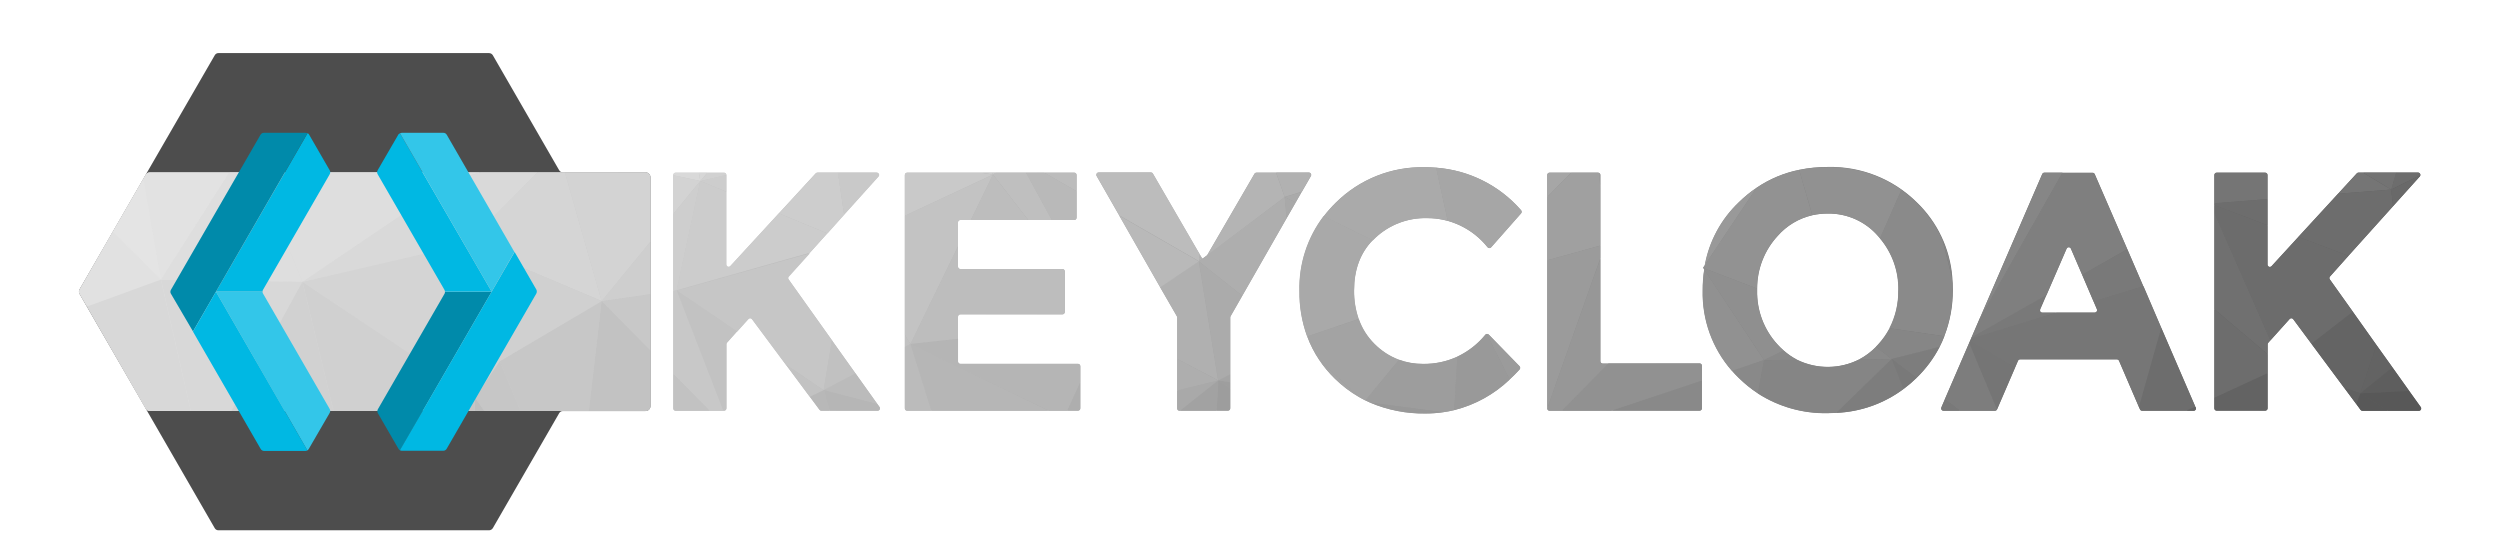
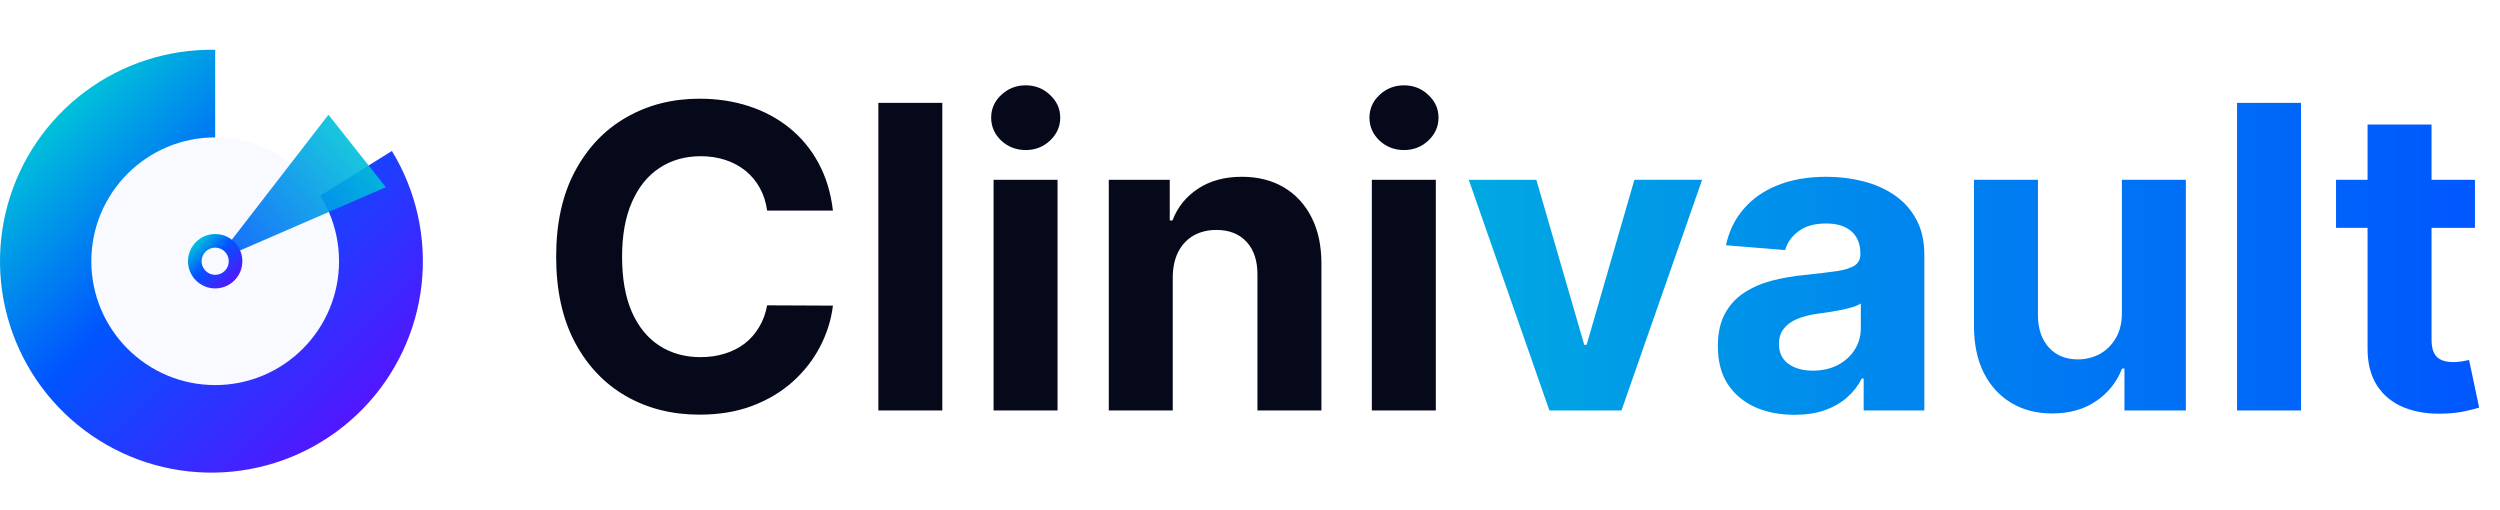
- <svg xmlns="http://www.w3.org/2000/svg" id="Guides" viewBox="0 230 600 130">
+ <svg xmlns="http://www.w3.org/2000/svg" width="201" height="41" viewBox="0 0 201 41" fill="none">
+   <path d="M17.3 4.003C13.528 3.936 9.84 5.126 6.819 7.386C3.797 9.646 1.613 12.847 0.611 16.484C-0.392 20.122 -0.155 23.989 1.283 27.478C2.72 30.966 5.278 33.877 8.552 35.752C11.826 37.627 15.631 38.36 19.368 37.834C23.104 37.309 26.559 35.555 29.189 32.85C31.82 30.144 33.475 26.641 33.895 22.891C34.314 19.141 33.474 15.358 31.508 12.138L17.3 21.003V4.003Z" fill="url(#paint0_linear_10_17)" />
+   <path d="M17.3 30.96C22.8 30.96 27.258 26.502 27.258 21.003C27.258 15.504 22.8 11.046 17.3 11.046C11.801 11.046 7.343 15.504 7.343 21.003C7.343 26.502 11.801 30.96 17.3 30.96Z" fill="#F8FAFF" />
+   <path opacity="0.9" d="M26.408 9.224L17.3 21.003L31.022 15.053L26.408 9.224Z" fill="url(#paint1_linear_10_17)" />
+   <path d="M17.3 23.188C18.508 23.188 19.486 22.21 19.486 21.003C19.486 19.796 18.508 18.817 17.3 18.817C16.093 18.817 15.115 19.796 15.115 21.003C15.115 22.21 16.093 23.188 17.3 23.188Z" fill="url(#paint2_linear_10_17)" />
+   <path d="M17.3 22.096C17.904 22.096 18.393 21.606 18.393 21.003C18.393 20.399 17.904 19.91 17.3 19.91C16.697 19.91 16.208 20.399 16.208 21.003C16.208 21.606 16.697 22.096 17.3 22.096Z" fill="#F8FAFF" />
+   <path d="M66.967 16.93H61.678C61.582 16.245 61.385 15.638 61.087 15.107C60.789 14.567 60.407 14.108 59.94 13.73C59.473 13.352 58.934 13.062 58.322 12.861C57.718 12.66 57.062 12.559 56.354 12.559C55.074 12.559 53.959 12.877 53.009 13.513C52.059 14.141 51.323 15.058 50.8 16.266C50.276 17.465 50.015 18.922 50.015 20.636C50.015 22.399 50.276 23.88 50.8 25.079C51.331 26.279 52.072 27.184 53.021 27.796C53.971 28.408 55.07 28.714 56.318 28.714C57.018 28.714 57.666 28.621 58.261 28.436C58.865 28.251 59.4 27.981 59.867 27.627C60.334 27.265 60.72 26.826 61.026 26.311C61.34 25.796 61.557 25.208 61.678 24.548L66.967 24.572C66.83 25.707 66.488 26.802 65.94 27.857C65.401 28.903 64.673 29.841 63.755 30.67C62.845 31.491 61.759 32.143 60.495 32.626C59.239 33.101 57.819 33.338 56.233 33.338C54.028 33.338 52.055 32.839 50.317 31.841C48.586 30.843 47.218 29.398 46.212 27.506C45.214 25.615 44.715 23.325 44.715 20.636C44.715 17.94 45.222 15.646 46.236 13.754C47.25 11.863 48.626 10.422 50.365 9.432C52.104 8.434 54.06 7.935 56.233 7.935C57.666 7.935 58.994 8.136 60.217 8.538C61.449 8.941 62.539 9.528 63.489 10.301C64.439 11.066 65.212 12.004 65.808 13.114C66.411 14.225 66.798 15.497 66.967 16.93ZM75.762 8.273V33H70.619V8.273H75.762ZM79.883 33V14.454H85.026V33H79.883ZM82.466 12.064C81.702 12.064 81.046 11.81 80.498 11.303C79.959 10.788 79.689 10.172 79.689 9.456C79.689 8.748 79.959 8.14 80.498 7.633C81.046 7.118 81.702 6.86 82.466 6.86C83.231 6.86 83.883 7.118 84.422 7.633C84.97 8.14 85.243 8.748 85.243 9.456C85.243 10.172 84.97 10.788 84.422 11.303C83.883 11.81 83.231 12.064 82.466 12.064ZM94.29 22.278V33H89.146V14.454H94.048V17.727H94.266C94.676 16.648 95.364 15.795 96.33 15.167C97.296 14.531 98.467 14.213 99.844 14.213C101.132 14.213 102.254 14.495 103.212 15.058C104.17 15.622 104.915 16.427 105.446 17.473C105.977 18.511 106.243 19.751 106.243 21.192V33H101.099V22.109C101.107 20.974 100.818 20.089 100.23 19.453C99.642 18.809 98.834 18.487 97.803 18.487C97.111 18.487 96.499 18.636 95.968 18.934C95.445 19.232 95.034 19.666 94.737 20.238C94.447 20.801 94.298 21.482 94.29 22.278ZM110.297 33V14.454H115.44V33H110.297ZM112.881 12.064C112.116 12.064 111.46 11.81 110.912 11.303C110.373 10.788 110.104 10.172 110.104 9.456C110.104 8.748 110.373 8.14 110.912 7.633C111.46 7.118 112.116 6.86 112.881 6.86C113.645 6.86 114.297 7.118 114.836 7.633C115.384 8.14 115.657 8.748 115.657 9.456C115.657 10.172 115.384 10.788 114.836 11.303C114.297 11.81 113.645 12.064 112.881 12.064Z" fill="#06091A" />
+   <path d="M136.85 14.454L130.366 33H124.571L118.087 14.454H123.521L127.372 27.724H127.565L131.405 14.454H136.85ZM144.273 33.35C143.089 33.35 142.035 33.145 141.109 32.734C140.184 32.316 139.451 31.7 138.912 30.887C138.381 30.066 138.115 29.044 138.115 27.82C138.115 26.79 138.304 25.925 138.682 25.224C139.061 24.524 139.576 23.961 140.228 23.534C140.88 23.108 141.62 22.785 142.449 22.568C143.287 22.351 144.164 22.198 145.081 22.109C146.16 21.997 147.029 21.892 147.689 21.796C148.349 21.691 148.828 21.538 149.126 21.337C149.424 21.135 149.573 20.838 149.573 20.443V20.371C149.573 19.606 149.331 19.014 148.849 18.596C148.374 18.177 147.698 17.968 146.82 17.968C145.894 17.968 145.158 18.173 144.611 18.584C144.063 18.986 143.701 19.493 143.524 20.105L138.767 19.719C139.008 18.592 139.483 17.618 140.192 16.797C140.9 15.968 141.814 15.332 142.932 14.889C144.059 14.438 145.363 14.213 146.844 14.213C147.875 14.213 148.861 14.334 149.802 14.575C150.752 14.817 151.593 15.191 152.326 15.698C153.066 16.205 153.65 16.857 154.077 17.654C154.503 18.443 154.716 19.389 154.716 20.491V33H149.839V30.428H149.694C149.396 31.008 148.997 31.519 148.498 31.962C147.999 32.396 147.4 32.738 146.699 32.988C145.999 33.229 145.19 33.35 144.273 33.35ZM145.746 29.8C146.502 29.8 147.17 29.651 147.75 29.354C148.329 29.048 148.784 28.637 149.114 28.122C149.444 27.607 149.609 27.023 149.609 26.371V24.403C149.448 24.508 149.227 24.605 148.945 24.693C148.671 24.774 148.362 24.85 148.015 24.923C147.669 24.987 147.323 25.047 146.977 25.104C146.631 25.152 146.317 25.196 146.035 25.236C145.432 25.325 144.904 25.466 144.454 25.659C144.003 25.852 143.653 26.114 143.403 26.444C143.154 26.766 143.029 27.168 143.029 27.651C143.029 28.352 143.282 28.887 143.79 29.257C144.305 29.619 144.957 29.8 145.746 29.8ZM170.6 25.104V14.454H175.743V33H170.805V29.631H170.612C170.193 30.718 169.497 31.591 168.523 32.251C167.557 32.911 166.378 33.242 164.985 33.242C163.746 33.242 162.655 32.96 161.713 32.396C160.771 31.833 160.035 31.032 159.504 29.994C158.981 28.955 158.715 27.712 158.707 26.263V14.454H163.85V25.345C163.858 26.44 164.152 27.305 164.732 27.941C165.311 28.577 166.088 28.895 167.062 28.895C167.682 28.895 168.261 28.754 168.801 28.472C169.34 28.183 169.775 27.756 170.105 27.192C170.443 26.629 170.608 25.933 170.6 25.104ZM185.001 8.273V33H179.857V8.273H185.001ZM198.985 14.454V18.318H187.817V14.454H198.985ZM190.352 10.011H195.496V27.301C195.496 27.776 195.568 28.146 195.713 28.412C195.858 28.669 196.059 28.851 196.317 28.955C196.583 29.06 196.888 29.112 197.235 29.112C197.476 29.112 197.718 29.092 197.959 29.052C198.2 29.004 198.386 28.967 198.514 28.943L199.323 32.771C199.066 32.851 198.704 32.944 198.237 33.048C197.77 33.161 197.202 33.229 196.534 33.254C195.295 33.302 194.208 33.137 193.274 32.758C192.349 32.38 191.628 31.793 191.113 30.996C190.598 30.199 190.344 29.193 190.352 27.977V10.011Z" fill="url(#paint3_linear_10_17)" />
  <defs>
-     <style>.cls-1{fill:none;}.cls-2{fill:#4d4d4d;}.cls-3{clip-path:url(#clip-path);}.cls-4{fill:url(#linear-gradient);}.cls-5{fill:#e1e1e1;}.cls-6{fill:#585858;}.cls-7{fill:#696969;}.cls-8{fill:#5e5e5e;}.cls-9{fill:#6d6d6d;}.cls-10{fill:#636363;}.cls-11{fill:#737373;}.cls-12{fill:#757575;}.cls-13{fill:#646464;}.cls-14{fill:#6c6c6c;}.cls-15{fill:#606060;}.cls-16{fill:#707070;}.cls-17{fill:#767676;}.cls-18{fill:#797979;}.cls-19{fill:#7f7f7f;}.cls-20{fill:#868686;}.cls-21{fill:#8a8a8a;}.cls-22{fill:#7d7d7d;}.cls-23{fill:#919191;}.cls-24{fill:#858585;}.cls-25{fill:#929292;}.cls-26{fill:#898989;}.cls-27{fill:#8f8f8f;}.cls-28{fill:#999;}.cls-29{fill:#979797;}.cls-30{fill:#9f9f9f;}.cls-31{fill:#a6a6a6;}.cls-32{fill:#a0a0a0;}.cls-33{fill:#9b9b9b;}.cls-34{fill:#9d9d9d;}.cls-35{fill:#a3a3a3;}.cls-36{fill:#aaa;}.cls-37{fill:#a9a9a9;}.cls-38{fill:#989898;}.cls-39{fill:#b1b1b1;}.cls-40{fill:#9e9e9e;}.cls-41{fill:#a4a4a4;}.cls-42{fill:#aeaeae;}.cls-43{fill:#ababab;}.cls-44{fill:#b4b4b4;}.cls-45{fill:#a2a2a2;}.cls-46{fill:#bcbcbc;}.cls-47{fill:#b8b8b8;}.cls-48{fill:#b0b0b0;}.cls-49{fill:#b9b9b9;}.cls-50{fill:#bfbfbf;}.cls-51{fill:#b5b5b5;}.cls-52{fill:#bdbdbd;}.cls-53{fill:#b6b6b6;}.cls-54{fill:#c3c3c3;}.cls-55{fill:#c9c9c9;}.cls-56{fill:#bbb;}.cls-57{fill:#c1c1c1;}.cls-58{fill:#c6c6c6;}.cls-59{fill:#cdcdcd;}.cls-60{fill:#ccc;}.cls-61{fill:#c2c2c2;}.cls-62{fill:#c8c8c8;}.cls-63{fill:#c7c7c7;}.cls-64{fill:#cecece;}.cls-65{fill:#d3d3d3;}.cls-66{fill:#d5d5d5;}.cls-67{fill:#d0d0d0;}.cls-68{fill:#d9d9d9;}.cls-69{fill:#d4d4d4;}.cls-70{fill:#d8d8d8;}.cls-71{fill:#e2e2e2;}.cls-72{fill:#e4e4e4;}.cls-73{fill:#dedede;}.cls-74{fill:#c5c5c5;}.cls-75{fill:#d1d1d1;}.cls-76{fill:#cbcbcb;}.cls-77{fill:#d7d7d7;}.cls-78{fill:#ddd;}.cls-79{fill:#e3e3e3;}.cls-80{fill:#00b8e3;}.cls-81{fill:#33c6e9;}.cls-82{fill:#008aaa;}</style>
-     <clipPath id="clip-path">
-       <path class="cls-1" d="M580.49,328.6H567a0.58,0.58,0,0,1-.46-0.23l-1.05-1.43-2.88-3.87-7.86-10.58-4.39-5.92a0.56,0.56,0,0,0-.86,0l-4.6,5.12-0.52.59a0.55,0.55,0,0,0-.14.37V328a0.57,0.57,0,0,1-.56.56H532a0.56,0.56,0,0,1-.56-0.56V272a0.56,0.56,0,0,1,.56-0.56h11.63a0.56,0.56,0,0,1,.56.56v21.47a0.56,0.56,0,0,0,1,.38l6.42-7,9.55-10.39,4.48-4.87a0.56,0.56,0,0,1,.41-0.18h14.28a0.56,0.56,0,0,1,.56.58,0.63,0.63,0,0,1-.14.35l-6.43,7.15-10.7,11.9-4.46,5a0.55,0.55,0,0,0,0,.69l5.56,7.77,5.06,7.13,0.62,0.87,3.83,5.36,4,5.62,2.79,3.9A0.57,0.57,0,0,1,580.49,328.6ZM527,327.81a0.57,0.57,0,0,1-.51.79H514.11a0.55,0.55,0,0,1-.51-0.34l-0.25-.55h0l-4.78-11.11a0.55,0.55,0,0,0-.51-0.34H484.84a0.57,0.57,0,0,0-.52.34l-0.71,1.65-4.31,10v0a0.56,0.56,0,0,1-.5.32H466.43a0.56,0.56,0,0,1-.51-0.79l0.86-2,5.83-13.49h0l0.21-.48,0.25-.56,0.11-.28,1.94-4.5v0l0,0h0l15-34.67a0.57,0.57,0,0,1,.51-0.34h11.61a0.55,0.55,0,0,1,.51.34l7.79,18,3.85,8.91,4.31,10,8.15,18.87Zm-23.71-23.55-0.82-1.91-2.74-6.4L497,289.63a0.57,0.57,0,0,0-1,0l-4.86,11.21-1.48,3.42a0.56,0.56,0,0,0,.51.78h12.61A0.56,0.56,0,0,0,503.26,304.26Zm-36.64,6.44a24.47,24.47,0,0,1-1.14,2.55,28.69,28.69,0,0,1-5.52,7.42l0,0a30.51,30.51,0,0,1-3.13,2.68,29,29,0,0,1-16.14,5.72c-0.68,0-1.38.07-2.08,0.07a29.86,29.86,0,0,1-16.72-4.73,30.35,30.35,0,0,1-4.62-3.74c-0.57-.56-1.12-1.13-1.63-1.72a28.24,28.24,0,0,1-7-19.33,32.44,32.44,0,0,1,.37-5h0l-0.26-.38,0.42-.63a27.71,27.71,0,0,1,8.14-15.07,30.43,30.43,0,0,1,4.31-3.52,28.1,28.1,0,0,1,10.22-4.28h0a32.86,32.86,0,0,1,6.8-.67,29.36,29.36,0,0,1,21.35,8.47,28,28,0,0,1,8.53,17.89v0c0.1,1,.14,2.08.14,3.16A30.07,30.07,0,0,1,466.63,310.7Zm-11-11a18.72,18.72,0,0,0-4.4-12.46,7.21,7.21,0,0,0-.5-0.59,15.67,15.67,0,0,0-12.06-5.39,17.27,17.27,0,0,0-3.69.39,15.75,15.75,0,0,0-8.37,5,18.58,18.58,0,0,0-4.9,12.6c0,0.15,0,.29,0,0.45a18.54,18.54,0,0,0,4.91,13,16.28,16.28,0,0,0,1.48,1.44,15.69,15.69,0,0,0,3.22,2.21,16.71,16.71,0,0,0,14.94-.12,16.26,16.26,0,0,0,4-3c0.17-.17.34-0.34,0.5-0.52a18.55,18.55,0,0,0,2.77-3.92A19.13,19.13,0,0,0,455.6,299.69Zm-47.7,17.53H384.65a0.55,0.55,0,0,1-.56-0.55V272a0.55,0.55,0,0,0-.32-0.5,0.49,0.49,0,0,0-.24-0.06H371.9a0.56,0.56,0,0,0-.56.56v56a0.56,0.56,0,0,0,.56.56h36a0.56,0.56,0,0,0,.56-0.56V317.78A0.56,0.56,0,0,0,407.9,317.22Zm-63.24-47c-0.92-.08-1.85-0.11-2.8-0.11a29.36,29.36,0,0,0-21.31,8.51,30.65,30.65,0,0,0-2.88,3.25h0a28.57,28.57,0,0,0-5.83,18,30.78,30.78,0,0,0,1.86,10.9,26.61,26.61,0,0,0,2.87,5.6h0a28.23,28.23,0,0,0,3.79,4.53,28.92,28.92,0,0,0,5.7,4.34h0c0.51,0.29,1,.58,1.57.85q0.57,0.29,1.17.54h0a32.63,32.63,0,0,0,13.27,2.59,29.57,29.57,0,0,0,4.24-.3h0c0.88-.12,1.76-0.29,2.62-0.5a29.64,29.64,0,0,0,13.31-7.35c0.81-.74,1.61-1.55,2.39-2.4a0.57,0.57,0,0,0,0-.78l-7.38-7.59a0.54,0.54,0,0,0-.49-0.16,0.61,0.61,0,0,0-.33.2,18.73,18.73,0,0,1-15,7,16.65,16.65,0,0,1-5.78-1,16.21,16.21,0,0,1-5.91-3.85,15.61,15.61,0,0,1-3.74-5.94,20.28,20.28,0,0,1-1.09-6.85q0-7.43,4.44-12c0.22-.22.44-0.44,0.67-0.66a17.52,17.52,0,0,1,12.31-4.7,18.45,18.45,0,0,1,14.64,7,0.55,0.55,0,0,0,.84,0l7.18-8.14a0.58,0.58,0,0,0,0-.76A30,30,0,0,0,344.66,270.24Zm-32.26,5.82,2.17-3.78a0.56,0.56,0,0,0-.48-0.84H301.55a0.57,0.57,0,0,0-.48.28l-11.36,19.55h0l-0.61.45-0.46.35a0.58,0.58,0,0,1-.24-0.22l-0.19-.32-0.29-.48L276.7,271.71a0.57,0.57,0,0,0-.48-0.28H263.68a0.56,0.56,0,0,0-.48.84l5.44,9.5L278.47,299l4,6.93a0.57,0.57,0,0,1,.08.28V328a0.56,0.56,0,0,0,.56.56H294.7a0.56,0.56,0,0,0,.56-0.56V306.17a0.57,0.57,0,0,1,.08-0.28l2.8-4.9,10.64-18.61,2.18-3.79,1.44-2.53h0Zm-53.69,41.26H230.48a0.56,0.56,0,0,1-.56-0.56V306a0.57,0.57,0,0,1,.56-0.56H255a0.56,0.56,0,0,0,.56-0.56v-9.75a0.56,0.56,0,0,0-.56-0.56H230.48a0.56,0.56,0,0,1-.56-0.56V283.36a0.56,0.56,0,0,1,.56-0.56h27.34a0.56,0.56,0,0,0,.56-0.56V272a0.56,0.56,0,0,0-.56-0.56h-40.1a0.56,0.56,0,0,0-.56.56v56a0.56,0.56,0,0,0,.56.56h41a0.56,0.56,0,0,0,.56-0.56V317.87A0.56,0.56,0,0,0,258.72,317.31ZM210.59,327q-2.18-3-5.3-7.43-2.44-3.41-5.43-7.62l-0.2-.29q-7.44-10.46-10.43-14.62a0.56,0.56,0,0,1,0-.69l5.09-5.65h0l4.19-4.66,4-4.48,8.28-9.2a0.56,0.56,0,0,0-.42-0.93H196.18a0.57,0.57,0,0,0-.42.18l-8.85,9.61-11.6,12.62a0.56,0.56,0,0,1-1-.38V272a0.55,0.55,0,0,0-.56-0.55H162.15a0.56,0.56,0,0,0-.56.56v56a0.56,0.56,0,0,0,.56.56h11.63a0.56,0.56,0,0,0,.56-0.56V312.61a0.55,0.55,0,0,1,.14-0.37l2.42-2.71,2.7-3a0.56,0.56,0,0,1,.86,0l8.07,10.85,5.8,7.8,2.33,3.14a0.55,0.55,0,0,0,.45.23h13.51a0.57,0.57,0,0,0,.46-0.89Zm-55.66-55.65h-119a1.08,1.08,0,0,0-.91.51s0,0,0,0l-0.59,1-7.28,12.62-8,13.94a1,1,0,0,0,0,1.05l1.75,3L35,328.11a1.06,1.06,0,0,0,.92.53h119a1.18,1.18,0,0,0,1.17-1.18v-54.9A1.19,1.19,0,0,0,154.93,271.37Z" />
-     </clipPath>
-     <linearGradient id="linear-gradient" x1="17.66" y1="300.84" x2="584.47" y2="300.84" gradientUnits="userSpaceOnUse">
-       <stop offset="0" stop-color="#e6e6e6" />
-       <stop offset="1" stop-color="#595959" />
+     <linearGradient id="paint0_linear_10_17" x1="0" y1="4" x2="34" y2="38" gradientUnits="userSpaceOnUse">
+       <stop stop-color="#00F5C8" />
+       <stop offset="0.45" stop-color="#0055FF" />
+       <stop offset="1" stop-color="#7000FF" />
+     </linearGradient>
+     <linearGradient id="paint1_linear_10_17" x1="35.824" y1="9.224" x2="19.381" y2="23.414" gradientUnits="userSpaceOnUse">
+       <stop stop-color="#00F5C8" />
+       <stop offset="1" stop-color="#0055FF" />
+     </linearGradient>
+     <linearGradient id="paint2_linear_10_17" x1="15.115" y1="18.817" x2="19.486" y2="23.188" gradientUnits="userSpaceOnUse">
+       <stop stop-color="#00F5C8" />
+       <stop offset="0.45" stop-color="#0055FF" />
+       <stop offset="1" stop-color="#7000FF" />
+     </linearGradient>
+     <linearGradient id="paint3_linear_10_17" x1="43" y1="20.5" x2="201" y2="20.5" gradientUnits="userSpaceOnUse">
+       <stop stop-color="#00F5C8" />
+       <stop offset="1" stop-color="#0055FF" />
    </linearGradient>
  </defs>
-   <path class="cls-2" d="M135.1,271.36a1,1,0,0,1-.91-0.52l-15.91-27.58a1.08,1.08,0,0,0-.93-0.52H52.45a1,1,0,0,0-.91.52L35,271.88a0,0,0,0,0,0,0L19.08,299.47a1.07,1.07,0,0,0,0,1.05L35,328.1l16.53,28.65a1,1,0,0,0,.91.52h64.91a1.08,1.08,0,0,0,.93-0.52l15.92-27.58a1,1,0,0,1,.91-0.52h19.81a1.19,1.19,0,0,0,1.19-1.19v-54.9a1.19,1.19,0,0,0-1.19-1.19H135.1Z" />
-   <g class="cls-3">
-     <rect class="cls-4" x="17.66" y="262.56" width="566.81" height="76.56" />
-   </g>
-   <path class="cls-5" d="M38.62,297.11l-17.78,6.45-1.75-3a1,1,0,0,1,0-1.05l8-13.94Z" />
-   <path class="cls-6" d="M580.49,328.6h-7.34l-6.7-4.2,11.71-.59,2.79,3.9A0.57,0.57,0,0,1,580.49,328.6Z" />
-   <path class="cls-6" d="M573.15,328.6H567a0.58,0.58,0,0,1-.46-0.23l-1.05-1.43,1-2.55Z" />
-   <path class="cls-7" d="M580.89,272a0.63,0.63,0,0,1-.14.35l-6.43,7.15-0.4-4Z" />
-   <path class="cls-8" d="M578.16,323.81l-11.71.59,7.72-6.21Z" />
-   <path class="cls-9" d="M580.89,272l-7,3.49,1.19-4.07h5.23A0.56,0.56,0,0,1,580.89,272Z" />
-   <path class="cls-10" d="M574.17,318.19l-7.72,6.21,3.89-11.57Z" />
-   <polygon class="cls-11" points="575.1 271.43 573.91 275.5 567.14 271.43 575.1 271.43" />
-   <path class="cls-12" d="M544.21,272v5.79l-12.75,1V272a0.56,0.56,0,0,1,.56-0.56h11.63A0.56,0.56,0,0,1,544.21,272Z" />
-   <path class="cls-12" d="M573.91,275.5l-12.75,1,4.48-4.87a0.56,0.56,0,0,1,.41-0.18h1.09Z" />
-   <path class="cls-13" d="M570.34,312.83l-3.89,11.57-3.86-1.32-7.86-10.58,9.93-7.67,5.06,7.13Z" />
-   <polygon class="cls-9" points="544.22 277.78 544.22 284.06 531.46 279.23 531.46 278.77 544.22 277.78" />
-   <polygon class="cls-9" points="574.31 279.51 563.61 291.41 551.61 286.86 561.16 276.48 573.91 275.5 574.31 279.51" />
-   <path class="cls-14" d="M564.67,304.83l-9.93,7.67-4.39-5.92a0.56,0.56,0,0,0-.86,0l-4.6,5.12-13.42-30.46v-2l12.75,4.83v9.4a0.56,0.56,0,0,0,1,.38l6.42-7,12,4.54-4.46,5a0.55,0.55,0,0,0,0,.69Z" />
-   <polygon class="cls-15" points="566.45 324.39 565.48 326.94 562.6 323.07 566.45 324.39" />
-   <path class="cls-16" d="M544.88,311.65l-0.52.59a0.55,0.55,0,0,0-.14.37V315l-12.75-10.82v-23Z" />
-   <path class="cls-10" d="M527,327.81a0.57,0.57,0,0,1-.51.79H524.6l2.26-1Z" />
-   <path class="cls-10" d="M544.21,319.55V328a0.57,0.57,0,0,1-.56.56H532a0.56,0.56,0,0,1-.56-0.56v-2.6Z" />
-   <path class="cls-9" d="M526.86,327.55l-2.26,1H514.11a0.55,0.55,0,0,1-.51-0.34l-0.25-.55h0l5.36-19Z" />
-   <polygon class="cls-9" points="544.22 315.03 544.22 319.55 531.46 325.43 531.46 304.21 544.22 315.03" />
-   <path class="cls-17" d="M518.71,308.68l-5.36,19-4.78-11.11a0.55,0.55,0,0,0-.51-0.34H484.83a0.57,0.57,0,0,0-.52.34l-0.71,1.65-10.8-6.39,0.25-.56L493.6,305h9.15a0.56,0.56,0,0,0,.51-0.78l-0.82-1.91,12-3.64Z" />
-   <path class="cls-18" d="M493.6,305L473,311.29l0.11-.28,17.94-10.18-1.48,3.42a0.56,0.56,0,0,0,.51.78h3.46Z" />
-   <polygon class="cls-18" points="514.4 298.71 502.44 302.35 499.71 295.95 510.55 289.8 514.4 298.71" />
-   <path class="cls-12" d="M483.6,318.24l-4.31,10v0l-6.69-15.94h0l0.21-.48Z" />
-   <path class="cls-19" d="M510.55,289.8l-10.84,6.15L497,289.63a0.57,0.57,0,0,0-1,0l-4.86,11.21L473.16,311l1.94-4.5v0l0,0h0l19.84-35h7.26a0.55,0.55,0,0,1,.51.34Z" />
-   <path class="cls-20" d="M466.21,287.57a28.28,28.28,0,0,1,2.25,8.91Z" />
-   <path class="cls-20" d="M495,271.43l-19.84,35,15-34.67a0.57,0.57,0,0,1,.51-0.34H495Z" />
-   <path class="cls-21" d="M468.6,299.65a30.07,30.07,0,0,1-2,11.05l-13.16-1.93a19.13,19.13,0,0,0,2.14-9.09,18.72,18.72,0,0,0-4.4-12.46l5.14-11.66a29.67,29.67,0,0,1,3.59,3,28.15,28.15,0,0,1,6.27,9l2.25,8.91v0C468.55,297.52,468.6,298.57,468.6,299.65Z" />
-   <path class="cls-22" d="M454,316.16l11.5-2.91a28.69,28.69,0,0,1-5.52,7.42Z" />
-   <path class="cls-22" d="M479.28,328.27a0.56,0.56,0,0,1-.5.32h-8.34l-3.67-2.78,5.83-13.49Z" />
-   <path class="cls-18" d="M454,316.16l6,4.51,0,0a30.51,30.51,0,0,1-3.13,2.68Z" />
-   <path class="cls-18" d="M470.44,328.6h-4a0.56,0.56,0,0,1-.51-0.79l0.86-2Z" />
-   <path class="cls-20" d="M466.62,310.7a24.47,24.47,0,0,1-1.14,2.55L454,316.16l-3.79-2.95c0.17-.17.34-0.34,0.5-0.52a18.55,18.55,0,0,0,2.77-3.92Z" />
-   <path class="cls-22" d="M456.81,323.38a29,29,0,0,1-16.14,5.72L454,316.16Z" />
-   <path class="cls-23" d="M456.34,275.56l-5.14,11.66a7.21,7.21,0,0,0-.5-0.59,15.67,15.67,0,0,0-12.06-5.39,17.27,17.27,0,0,0-3.69.39l-3.16-10.84a32.86,32.86,0,0,1,6.8-.67A29.62,29.62,0,0,1,456.34,275.56Z" />
-   <path class="cls-24" d="M454,316.16L440.67,329.1c-0.68,0-1.38.07-2.08,0.07a29.86,29.86,0,0,1-16.72-4.73l1.49-8,7.92-.07a16.71,16.71,0,0,0,14.94-.12Z" />
-   <path class="cls-25" d="M434.95,281.64a15.75,15.75,0,0,0-8.37,5,18.58,18.58,0,0,0-4.9,12.6L409,294.4l-0.29-.11,0.42-.63,12.44-18.59a28.1,28.1,0,0,1,10.22-4.28h0Z" />
-   <path class="cls-26" d="M428.06,314.13a15.69,15.69,0,0,0,3.22,2.21l-7.92.07Z" />
-   <path class="cls-26" d="M454,316.16l-7.76.07a16.26,16.26,0,0,0,4-3Z" />
-   <path class="cls-27" d="M428.06,314.13l-4.69,2.28L409,294.68h0l-0.26-.38L409,294.4l12.68,4.84c0,0.15,0,.29,0,0.45a18.54,18.54,0,0,0,4.91,13A16.28,16.28,0,0,0,428.06,314.13Z" />
-   <path class="cls-28" d="M421.56,275.07l-12.44,18.59a27.71,27.71,0,0,1,8.14-15.07A30.43,30.43,0,0,1,421.56,275.07Z" />
-   <path class="cls-26" d="M386.64,328.6l21.82-7.24V328a0.56,0.56,0,0,1-.56.56H386.64Z" />
-   <path class="cls-26" d="M423.36,316.41l-1.49,8a30.35,30.35,0,0,1-4.62-3.74c-0.57-.56-1.12-1.13-1.63-1.72Z" />
-   <path class="cls-23" d="M408.46,317.78v3.57l-21.82,7.24H374.82l11.23-11.38H407.9A0.56,0.56,0,0,1,408.46,317.78Z" />
-   <path class="cls-23" d="M423.36,316.41L415.63,319a28.24,28.24,0,0,1-7-19.33,32.44,32.44,0,0,1,.37-5Z" />
-   <path class="cls-29" d="M386.05,317.22L374.82,328.6H371.9a0.56,0.56,0,0,1-.56-0.56v0l12.75-36v24.72a0.55,0.55,0,0,0,.56.55h1.4Z" />
-   <path class="cls-30" d="M384.09,272v3.18l-0.32-3.69A0.55,0.55,0,0,1,384.09,272Z" />
-   <path class="cls-31" d="M365.07,280.45a0.58,0.58,0,0,1,0,.76l-7.18,8.14a0.55,0.55,0,0,1-.84,0,19,19,0,0,0-9.61-6.37l-2.79-12.73A30,30,0,0,1,365.07,280.45Z" />
-   <path class="cls-31" d="M377.09,271.43l-5.75,5.84V272a0.56,0.56,0,0,1,.56-0.56h5.19Z" />
-   <path class="cls-32" d="M384.09,275.17v13.77l-12.75,3.53v-15.2l5.75-5.84h6.44a0.49,0.49,0,0,1,.24.06Z" />
-   <path class="cls-33" d="M364.7,317.9a0.57,0.57,0,0,1,0,.78c-0.78.86-1.58,1.66-2.39,2.4l-5.5-10.94a0.54,0.54,0,0,1,.49.16Z" />
-   <polygon class="cls-33" points="384.09 288.94 384.09 291.95 371.34 327.99 371.34 292.47 384.09 288.94" />
-   <path class="cls-28" d="M362.34,321.09A29.64,29.64,0,0,1,349,328.43l0.75-12.85a19.5,19.5,0,0,0,6.72-5.24,0.61,0.61,0,0,1,.33-0.2Z" />
-   <path class="cls-34" d="M349.78,315.59L349,328.43c-0.86.21-1.74,0.38-2.62,0.5h0l-17.51-2.29h0q-0.6-.26-1.17-0.54l8.08-9.77a16.65,16.65,0,0,0,5.78,1A19.47,19.47,0,0,0,349.78,315.59Z" />
-   <path class="cls-35" d="M335.75,316.33l-8.08,9.77c-0.53-.27-1.05-0.55-1.57-0.85h0l-9.49-8.88h0a26.61,26.61,0,0,1-2.87-5.6l12.39-4.21a15.61,15.61,0,0,0,3.74,5.94A16.21,16.21,0,0,0,335.75,316.33Z" />
-   <polygon class="cls-36" points="308.33 277.29 312.4 276.06 310.96 278.59 308.33 277.29" />
-   <path class="cls-36" d="M347.46,283a18.89,18.89,0,0,0-5-.66,17.52,17.52,0,0,0-12.31,4.7c-0.24.22-.46,0.44-0.67,0.66l-11.78-5.78h0a30.65,30.65,0,0,1,2.88-3.25,29.36,29.36,0,0,1,21.31-8.51c1,0,1.88,0,2.8.11Z" />
-   <polygon class="cls-37" points="308.33 277.29 310.96 278.59 308.78 282.38 308.33 277.29" />
-   <path class="cls-37" d="M325,299.68a20.28,20.28,0,0,0,1.09,6.85l-12.39,4.21a30.78,30.78,0,0,1-1.86-10.9,28.57,28.57,0,0,1,5.83-18l11.78,5.78Q325,292.25,325,299.68Z" />
-   <path class="cls-38" d="M328.86,326.64h0Z" />
-   <path class="cls-38" d="M346.38,328.94a29.57,29.57,0,0,1-4.24.3,32.63,32.63,0,0,1-13.27-2.59Z" />
-   <path class="cls-39" d="M314.57,272.27L312.4,276l-4.08,1.25-2.05-5.86h7.81A0.56,0.56,0,0,1,314.57,272.27Z" />
-   <polygon class="cls-40" points="295.26 321.73 295.26 323.23 292.37 321.31 295.26 321.73" />
-   <path class="cls-34" d="M295.26,323.23V328a0.56,0.56,0,0,1-.56.56H292l0.39-7.29Z" />
-   <polygon class="cls-41" points="292.37 321.31 295.26 319.82 295.26 321.73 292.37 321.31" />
-   <path class="cls-41" d="M326.09,325.25a28.92,28.92,0,0,1-5.7-4.34,28.23,28.23,0,0,1-3.79-4.53Z" />
-   <polygon class="cls-42" points="308.78 282.38 298.14 300.99 287.74 292.74 288.63 292.07 289.09 291.72 289.7 291.27 289.7 291.26 289.71 291.25 308.33 277.29 308.78 282.38" />
-   <path class="cls-43" d="M298.14,301l-2.8,4.9a0.57,0.57,0,0,0-.08.28v13.66l-2.89,1.48-4.63-28.57Z" />
-   <path class="cls-44" d="M288.4,291.85a0.58,0.58,0,0,0,.24.22l-0.89.67,0.47-1.21Z" />
-   <path class="cls-44" d="M308.33,277.29l-18.62,14,11.36-19.55a0.57,0.57,0,0,1,.48-0.28h4.72Z" />
-   <polygon class="cls-45" points="292.37 321.31 291.98 328.6 283.15 328.6 292.37 321.31" />
-   <path class="cls-46" d="M258.38,272v3.9l-7.76-4.46h7.2A0.56,0.56,0,0,1,258.38,272Z" />
-   <path class="cls-46" d="M287.92,291l-0.18,1.69-19.11-11-5.44-9.5a0.56,0.56,0,0,1,.48-0.84h12.54a0.57,0.57,0,0,1,.48.28Z" />
-   <polygon class="cls-47" points="288.21 291.53 287.74 292.74 287.92 291.05 288.21 291.53" />
-   <path class="cls-37" d="M292.37,321.31l-9.22,7.29h-0.09a0.56,0.56,0,0,1-.56-0.56V323.7Z" />
-   <path class="cls-48" d="M282.51,316.14v-10a0.57,0.57,0,0,0-.08-0.28l-4-6.93,9.28-6.23,4.63,28.57Z" />
-   <path class="cls-42" d="M256.1,328.6l3.17-6.88V328a0.56,0.56,0,0,1-.56.56H256.1Z" />
-   <polygon class="cls-42" points="292.37 321.31 282.5 323.7 282.5 316.14 292.37 321.31" />
-   <path class="cls-49" d="M258.38,275.89v6.35a0.56,0.56,0,0,1-.56.56h-5.39l-6.2-11.37h4.38Z" />
-   <polygon class="cls-49" points="287.74 292.74 278.47 298.96 268.63 281.77 287.74 292.74" />
-   <polygon class="cls-50" points="252.44 282.8 246.77 282.8 238.32 271.89 238.99 271.43 246.24 271.43 252.44 282.8" />
-   <path class="cls-51" d="M259.28,317.87v3.85l-3.17,6.88h-4.35l-33.24-16,11.41-1.24v5.43a0.56,0.56,0,0,0,.56.56h28.24A0.56,0.56,0,0,1,259.28,317.87Z" />
-   <polygon class="cls-52" points="246.77 282.8 233.01 282.8 238.32 271.89 246.77 282.8" />
-   <path class="cls-52" d="M255.52,295.13v9.75a0.56,0.56,0,0,1-.56.56H230.48a0.57,0.57,0,0,0-.56.56v5.31l-11.41,1.24,11.41-23.42V294a0.56,0.56,0,0,0,.56.56H255A0.56,0.56,0,0,1,255.52,295.13Z" />
-   <polygon class="cls-53" points="251.75 328.6 223.55 328.6 218.51 312.55 251.75 328.6" />
-   <path class="cls-54" d="M238.32,271.9L233,282.8h-2.53a0.56,0.56,0,0,0-.56.56v5.78l-11.41,23.42-1.34-2.2V281.77Z" />
-   <path class="cls-55" d="M210.87,272.36l-8.28,9.2-1.53-10.13h9.39A0.56,0.56,0,0,1,210.87,272.36Z" />
-   <path class="cls-55" d="M238.32,271.9l-21.16,9.87V272a0.56,0.56,0,0,1,.56-0.56h17.6Z" />
-   <path class="cls-56" d="M205.29,319.58q3.12,4.39,5.3,7.43l-12.93-3.38Z" />
-   <path class="cls-56" d="M223.55,328.6h-5.83a0.56,0.56,0,0,1-.56-0.56V313.27l1.34-.71Z" />
-   <path class="cls-53" d="M210.63,328.6H199.16l-1.49-5L210.59,327l0.49,0.69A0.57,0.57,0,0,1,210.63,328.6Z" />
-   <path class="cls-57" d="M199.86,312q3,4.22,5.43,7.62l-7.62,4,2-12Z" />
-   <polygon class="cls-57" points="218.51 312.55 217.17 313.27 217.17 310.36 218.51 312.55" />
-   <path class="cls-58" d="M199.66,311.67l-2,12-9.12-6.2-8.07-10.85a0.56,0.56,0,0,0-.86,0l-2.7,3-14.5-9.85,32-9-5.09,5.65a0.56,0.56,0,0,0,0,.69Q192.21,301.2,199.66,311.67Z" />
-   <path class="cls-47" d="M199.16,328.6h-2a0.55,0.55,0,0,1-.45-0.23l-2.33-3.14,3.33-1.61Z" />
-   <polygon class="cls-59" points="168.07 273.44 174.34 271.98 174.34 276.03 168.07 273.44" />
-   <path class="cls-59" d="M202.6,281.56l-4,4.48-11.65-4.82,8.85-9.61a0.57,0.57,0,0,1,.42-0.18h4.89Z" />
-   <path class="cls-60" d="M198.57,286l-4.19,4.66h0l-32,9,5.66-26.25,6.27,2.59v17.43a0.56,0.56,0,0,0,1,.38l11.61-12.62Z" />
-   <path class="cls-61" d="M162.4,299.68l14.5,9.85-2.42,2.71a0.55,0.55,0,0,0-.14.37V328a0.56,0.56,0,0,1-.56.56h-0.16Z" />
-   <polygon class="cls-61" points="197.66 323.63 194.34 325.23 188.54 317.43 197.66 323.63" />
-   <polygon class="cls-62" points="144.39 302.26 156.11 300.59 156.11 314.18 144.39 302.26" />
-   <polygon class="cls-62" points="173.62 328.6 170.3 328.6 161.59 319.74 161.59 299.8 162.4 299.69 173.62 328.6" />
-   <path class="cls-61" d="M144.39,302.26l11.72,11.92v13.28a1.18,1.18,0,0,1-1.17,1.18H141.31Z" />
-   <path class="cls-61" d="M170.3,328.6h-8.15a0.56,0.56,0,0,1-.56-0.56v-8.3Z" />
-   <polygon class="cls-63" points="144.39 302.26 141.31 328.63 124.91 328.63 119.94 316.67 144.39 302.26" />
-   <polygon class="cls-64" points="144.39 302.26 156.11 288 156.11 300.59 144.39 302.26" />
-   <polygon class="cls-64" points="168.07 273.44 162.4 299.69 161.59 299.8 161.59 281.32 168.07 273.44" />
-   <path class="cls-65" d="M156.11,272.55V288l-11.72,14.27-8.84-30.9h19.37A1.19,1.19,0,0,1,156.11,272.55Z" />
-   <polygon class="cls-65" points="168.07 273.44 161.59 281.32 161.59 272.06 168.07 273.44" />
-   <polygon class="cls-58" points="124.91 328.63 116.26 328.63 114.02 325.42 119.94 316.67 124.91 328.63" />
-   <polygon class="cls-66" points="144.39 302.26 111.96 288.55 129.02 271.36 135.56 271.36 144.39 302.26" />
-   <path class="cls-67" d="M112,288.55l8,28.12,24.45-14.41Z" />
-   <polygon class="cls-50" points="116.26 328.63 113.92 328.63 114.02 325.42 116.26 328.63" />
-   <polygon class="cls-68" points="129.02 271.36 111.96 288.55 108.88 273.18 115.46 271.36 129.02 271.36" />
-   <path class="cls-69" d="M112,288.55l-39.37,9.08L114,325.42Z" />
-   <path class="cls-67" d="M112,288.55L114,325.42l5.92-8.75Z" />
-   <path class="cls-68" d="M108.88,273.18L72.59,297.63,112,288.55Z" />
-   <polygon class="cls-70" points="72.59 297.63 55.52 328.63 45.8 328.63 38.62 297.11 72.59 297.63" />
-   <path class="cls-71" d="M55.09,271.36L38.62,297.11l-4.2-24.2,0.59-1s0,0,0,0a1.08,1.08,0,0,1,.91-0.51H55.09Z" />
-   <path class="cls-70" d="M45.8,328.63H35.93A1.06,1.06,0,0,1,35,328.1L20.83,303.56l17.78-6.45Z" />
-   <polygon class="cls-72" points="38.62 297.11 27.13 285.53 34.41 272.91 38.62 297.11" />
-   <polygon class="cls-73" points="90.57 271.36 79.22 271.36 61.83 271.36 72.59 297.63 108.88 273.18 97.94 271.36 90.57 271.36" />
-   <polygon class="cls-73" points="57.34 271.36 55.09 271.36 38.62 297.11 72.59 297.63 61.83 271.36 57.34 271.36" />
-   <polygon class="cls-74" points="106.12 328.63 112.45 328.63 113.92 328.63 114.02 325.42 106.12 328.63" />
-   <polygon class="cls-67" points="114.02 325.42 72.59 297.63 80.05 328.63 90.57 328.63 106.12 328.63 114.02 325.42" />
-   <polygon class="cls-75" points="55.52 328.63 57.34 328.63 79.22 328.63 80.05 328.63 72.59 297.63 55.52 328.63" />
-   <polygon class="cls-62" points="238.99 271.43 238.32 271.89 238 271.43 238.99 271.43" />
-   <polygon class="cls-76" points="238.32 271.89 235.33 271.43 238 271.43 238.32 271.89" />
-   <path class="cls-75" d="M174.34,272l-6.27,1.45,1.72-2h4A0.55,0.55,0,0,1,174.34,272Z" />
-   <polygon class="cls-77" points="169.79 271.43 168.07 273.44 167.72 271.43 169.79 271.43" />
-   <path class="cls-68" d="M168.07,273.44l-6.48-1.38V272a0.56,0.56,0,0,1,.56-0.56h5.57Z" />
-   <polygon class="cls-78" points="108.99 271.36 108.88 273.18 115.46 271.36 112.45 271.36 108.99 271.36" />
-   <polygon class="cls-79" points="97.94 271.36 108.88 273.18 107.87 271.36 97.94 271.36" />
-   <polygon class="cls-71" points="107.87 271.36 108.88 273.18 108.99 271.36 107.87 271.36" />
-   <path class="cls-80" d="M79.11,271.86l-16,27.72A0.93,0.93,0,0,0,63,300H51.83l22-38.05a0.86,0.86,0,0,1,.33.32l0,0,5,8.65A1,1,0,0,1,79.11,271.86Z" />
-   <path class="cls-81" d="M79.09,329.16l-5,8.61a1,1,0,0,1-.34.32L51.82,300H63a0.85,0.85,0,0,0,.11.43,0.1,0.1,0,0,0,0,0l16,27.7A0.94,0.94,0,0,1,79.09,329.16Z" />
-   <path class="cls-82" d="M73.78,262L51.83,300h0l-5.51,9.54L41,300.46a0.85,0.85,0,0,1-.11-0.43,0.93,0.93,0,0,1,.12-0.45l5.33-9.23,16.18-28a0.94,0.94,0,0,1,.82-0.48h9.93A1,1,0,0,1,73.78,262Z" />
-   <path class="cls-80" d="M73.78,338.09a1,1,0,0,1-.47.13H63.38a0.94,0.94,0,0,1-.82-0.48L47.77,312.12l-1.46-2.54L51.82,300Z" />
-   <path class="cls-82" d="M118,300L96,338.09a1,1,0,0,1-.33-0.32l0,0-5-8.63a1,1,0,0,1,0-.89l16-27.72a0.93,0.93,0,0,0,.13-0.48H118Z" />
-   <path class="cls-80" d="M128.83,300a0.93,0.93,0,0,1-.13.48l-21.52,37.26a0.94,0.94,0,0,1-.8.44H96.46a1,1,0,0,1-.48-0.13L118,300l5.51-9.53,5.23,9.06A0.92,0.92,0,0,1,128.83,300Z" />
-   <path class="cls-80" d="M118,300H106.78a0.92,0.92,0,0,0-.13-0.47l-16-27.69a0.94,0.94,0,0,1,0-1l5-8.62A1,1,0,0,1,96,262Z" />
-   <path class="cls-81" d="M123.46,290.48h0L118,300,96,262a1,1,0,0,1,.48-0.13h9.92a0.94,0.94,0,0,1,.8.44Z" />
</svg>
